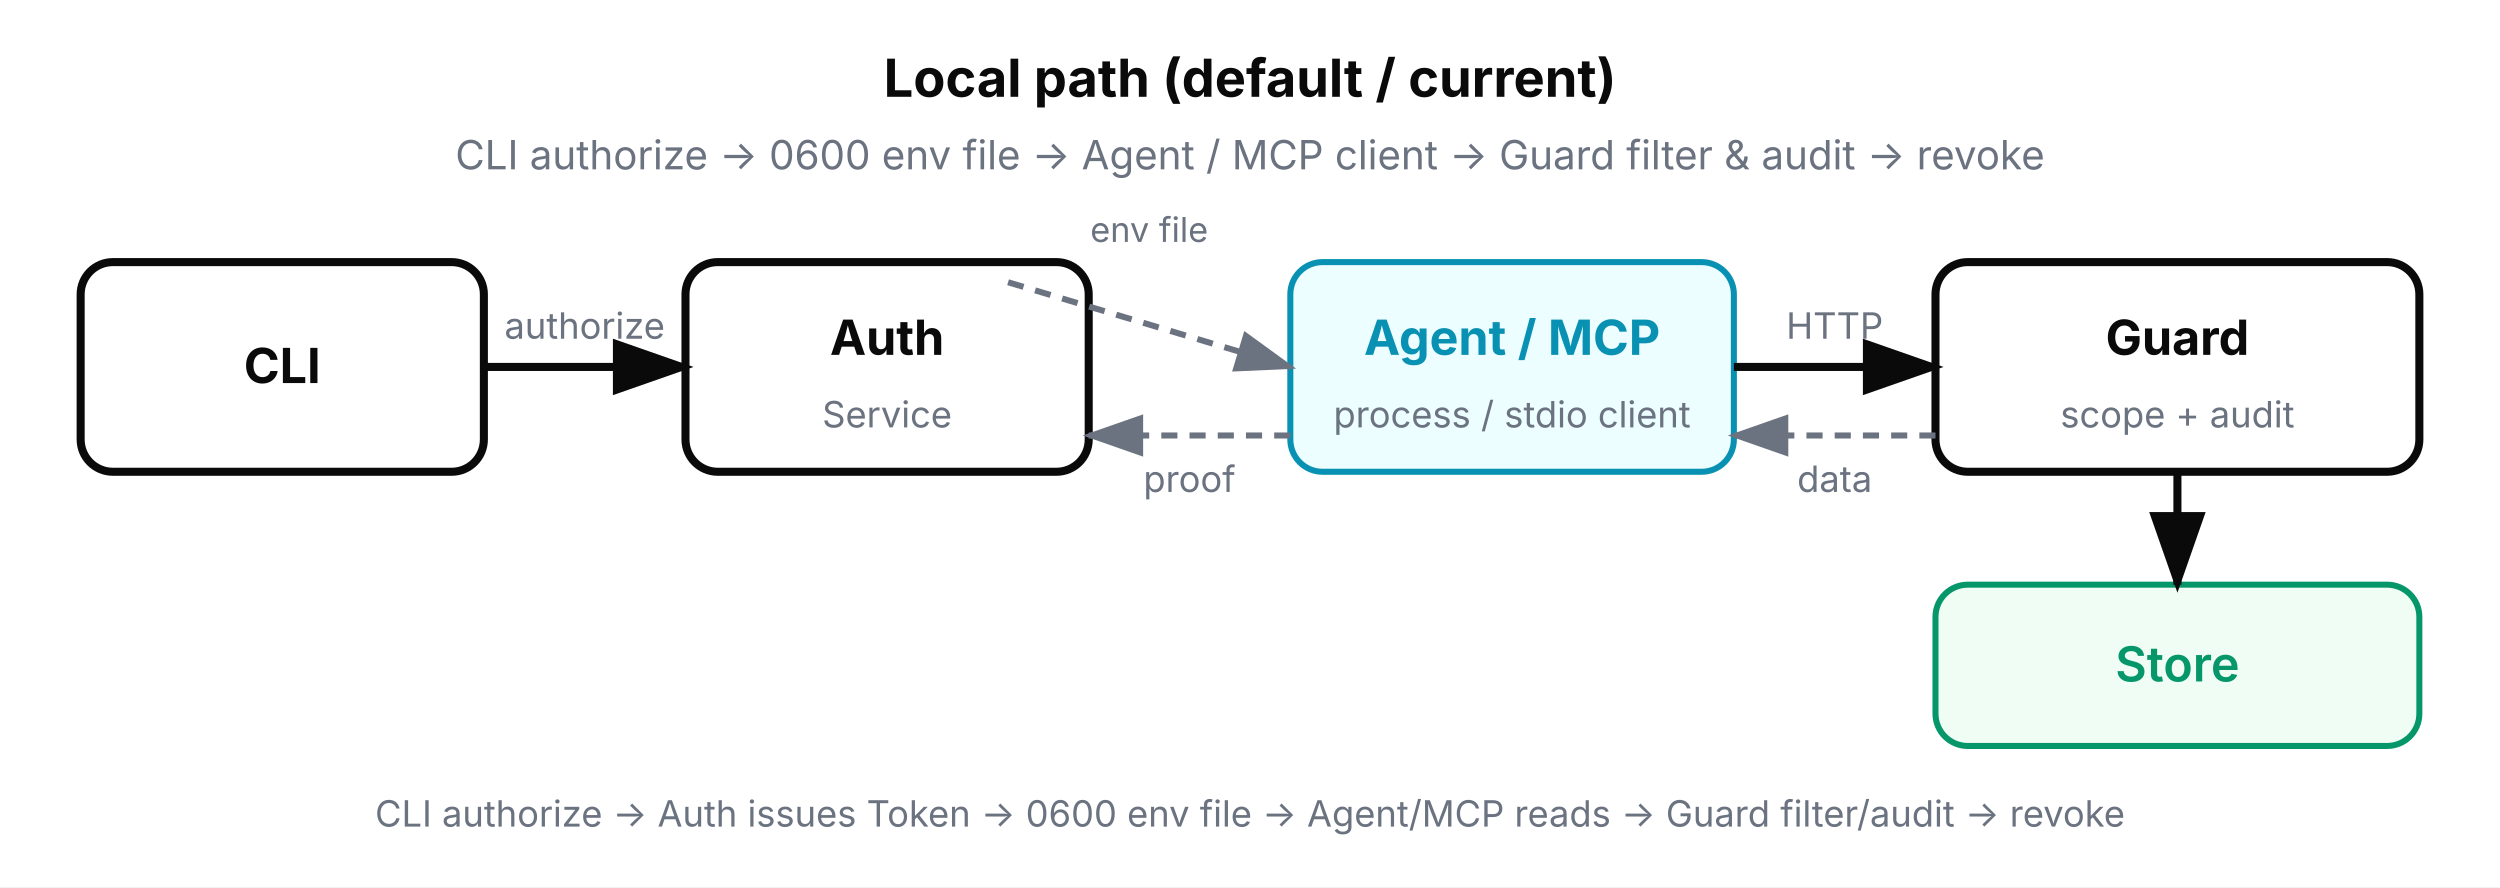
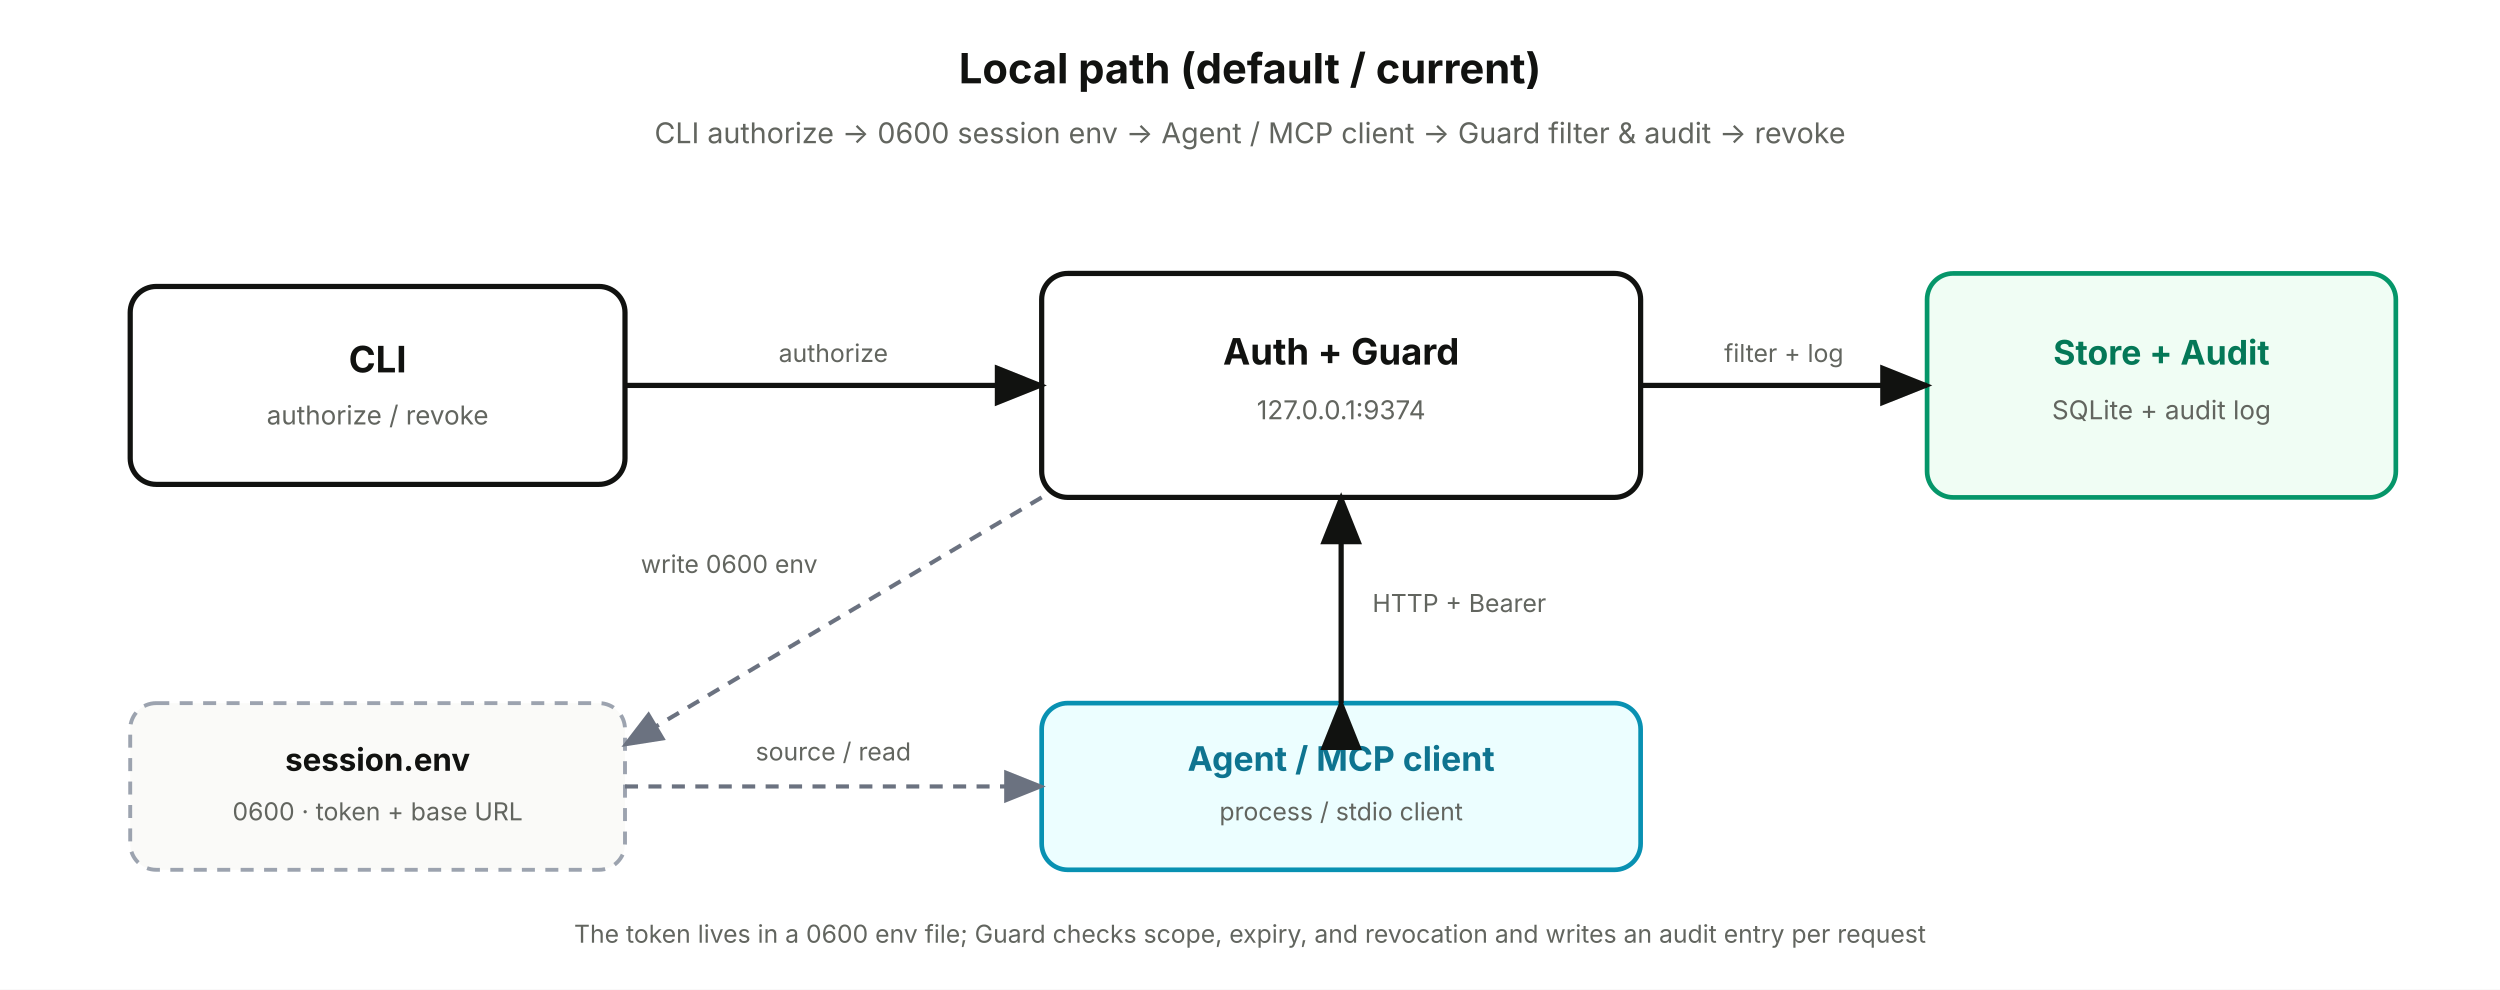
- <svg xmlns="http://www.w3.org/2000/svg" viewBox="0 0 620 220" role="img" aria-label="Local path">
-   <rect x="0" y="0" width="620" height="220" fill="#FFFFFF" />
+ <svg xmlns="http://www.w3.org/2000/svg" viewBox="0 0 960 380" role="img" aria-label="Local path">
+   <rect x="0" y="0" width="960" height="380" fill="#FFFFFF" />
  <defs>
-     <marker id="a" markerWidth="10" markerHeight="7" refX="9" refY="3.5" orient="auto">
-       <polygon points="0 0,10 3.5,0 7" fill="#0A0A0A" />
+     <marker id="arrow" markerWidth="10" markerHeight="8" refX="9" refY="4" orient="auto">
+       <polygon points="0 0,10 4,0 8" fill="#111210" />
    </marker>
-     <marker id="r" markerWidth="10" markerHeight="7" refX="9" refY="3.5" orient="auto">
-       <polygon points="0 0,10 3.5,0 7" fill="#6B7280" />
+     <marker id="arrow-soft" markerWidth="10" markerHeight="8" refX="9" refY="4" orient="auto">
+       <polygon points="0 0,10 4,0 8" fill="#6B7280" />
    </marker>
  </defs>
-   <text x="310" y="24" text-anchor="middle" fill="#0A0A0A" font-size="13" font-family="Inter, system-ui, sans-serif" font-weight="700">Local path (default / current)</text>
-   <text x="310" y="42" text-anchor="middle" fill="#6B7280" font-size="10" font-family="Inter, system-ui, sans-serif">CLI authorize → 0600 env file → Agent / MCP client → Guard filter &amp; audit → revoke</text>
-   <rect x="20" y="65" width="100" height="52" rx="8" fill="#FFFFFF" stroke="#0A0A0A" stroke-width="2" />
-   <text x="70" y="95" text-anchor="middle" fill="#0A0A0A" font-size="12" font-family="Inter, system-ui, sans-serif" font-weight="700">CLI</text>
-   <rect x="170" y="65" width="100" height="52" rx="8" fill="#FFFFFF" stroke="#0A0A0A" stroke-width="2" />
-   <text x="220" y="88" text-anchor="middle" fill="#0A0A0A" font-size="12" font-family="Inter, system-ui, sans-serif" font-weight="700">Auth</text>
-   <text x="220" y="106" text-anchor="middle" fill="#6B7280" font-size="9" font-family="Inter, system-ui, sans-serif">Service</text>
-   <rect x="320" y="65" width="110" height="52" rx="8" fill="#ECFEFF" stroke="#0891B2" stroke-width="1.5" />
-   <text x="375" y="88" text-anchor="middle" fill="#0891B2" font-size="12" font-family="Inter, system-ui, sans-serif" font-weight="700">Agent / MCP</text>
-   <text x="375" y="106" text-anchor="middle" fill="#6B7280" font-size="9" font-family="Inter, system-ui, sans-serif">process / stdio client</text>
-   <rect x="480" y="65" width="120" height="52" rx="8" fill="#FFFFFF" stroke="#0A0A0A" stroke-width="2" />
-   <text x="540" y="88" text-anchor="middle" fill="#0A0A0A" font-size="12" font-family="Inter, system-ui, sans-serif" font-weight="700">Guard</text>
-   <text x="540" y="106" text-anchor="middle" fill="#6B7280" font-size="9" font-family="Inter, system-ui, sans-serif">scope + audit</text>
-   <rect x="480" y="145" width="120" height="40" rx="8" fill="#F0FDF4" stroke="#059669" stroke-width="1.5" />
-   <text x="540" y="169" text-anchor="middle" fill="#059669" font-size="12" font-family="Inter, system-ui, sans-serif" font-weight="600">Store</text>
-   <line x1="120" y1="91" x2="170" y2="91" stroke="#0A0A0A" stroke-width="2" marker-end="url(#a)" />
-   <text x="145" y="84" text-anchor="middle" fill="#6B7280" font-size="9" font-family="Inter, system-ui, sans-serif">authorize</text>
-   <line x1="250" y1="70" x2="320" y2="91" stroke="#6B7280" stroke-width="1.5" stroke-dasharray="4 3" marker-end="url(#r)" />
-   <text x="285" y="60" text-anchor="middle" fill="#6B7280" font-size="8.5" font-family="Inter, system-ui, sans-serif">env file</text>
-   <line x1="430" y1="91" x2="480" y2="91" stroke="#0A0A0A" stroke-width="2" marker-end="url(#a)" />
-   <text x="455" y="84" text-anchor="middle" fill="#6B7280" font-size="9" font-family="Inter, system-ui, sans-serif">HTTP</text>
-   <line x1="540" y1="117" x2="540" y2="145" stroke="#0A0A0A" stroke-width="2" marker-end="url(#a)" />
-   <line x1="480" y1="108" x2="430" y2="108" stroke="#6B7280" stroke-width="1.5" stroke-dasharray="4 3" marker-end="url(#r)" />
-   <text x="455" y="122" text-anchor="middle" fill="#6B7280" font-size="9" font-family="Inter, system-ui, sans-serif">data</text>
-   <line x1="320" y1="108" x2="270" y2="108" stroke="#6B7280" stroke-width="1.5" stroke-dasharray="4 3" marker-end="url(#r)" />
-   <text x="295" y="122" text-anchor="middle" fill="#6B7280" font-size="9" font-family="Inter, system-ui, sans-serif">proof</text>
-   <text x="310" y="205" text-anchor="middle" fill="#6B7280" font-size="9" font-family="Inter, system-ui, sans-serif">CLI authorize → Auth issues Token → 0600 env file → Agent/MCP reads → Guard filter/audit → revoke</text>
+   <text x="480" y="32" text-anchor="middle" fill="#111210" font-family="Inter, system-ui, sans-serif" font-size="16" font-weight="700">Local path (default / current)</text>
+   <text x="480" y="55" text-anchor="middle" fill="#62655F" font-family="Inter, system-ui, sans-serif" font-size="11">CLI authorize → 0600 session env → Agent / MCP client → Guard filter &amp; audit → revoke</text>
+   <rect x="50" y="110" width="190" height="76" rx="10" fill="#FFFFFF" stroke="#111210" stroke-width="2" />
+   <text x="145" y="143" text-anchor="middle" fill="#111210" font-family="Inter, system-ui, sans-serif" font-size="14" font-weight="700">CLI</text>
+   <text x="145" y="163" text-anchor="middle" fill="#62655F" font-family="Inter, system-ui, sans-serif" font-size="10">authorize / revoke</text>
+   <rect x="400" y="105" width="230" height="86" rx="10" fill="#FFFFFF" stroke="#111210" stroke-width="2" />
+   <text x="515" y="140" text-anchor="middle" fill="#111210" font-family="Inter, system-ui, sans-serif" font-size="14" font-weight="700">Auth + Guard</text>
+   <text x="515" y="161" text-anchor="middle" fill="#62655F" font-family="Inter, system-ui, sans-serif" font-size="10">127.0.0.1:9374</text>
+   <rect x="740" y="105" width="180" height="86" rx="10" fill="#F0FDF4" stroke="#059669" stroke-width="1.8" />
+   <text x="830" y="140" text-anchor="middle" fill="#047857" font-family="Inter, system-ui, sans-serif" font-size="13" font-weight="700">Store + Audit</text>
+   <text x="830" y="161" text-anchor="middle" fill="#62655F" font-family="Inter, system-ui, sans-serif" font-size="10">SQLite + audit log</text>
+   <rect x="50" y="270" width="190" height="64" rx="10" fill="#FAFAF8" stroke="#9CA3AF" stroke-width="1.5" stroke-dasharray="5 4" />
+   <text x="145" y="296" text-anchor="middle" fill="#111210" font-family="Inter, system-ui, sans-serif" font-size="12" font-weight="700">session.env</text>
+   <text x="145" y="315" text-anchor="middle" fill="#62655F" font-family="Inter, system-ui, sans-serif" font-size="9.5">0600 · token + base URL</text>
+   <rect x="400" y="270" width="230" height="64" rx="10" fill="#ECFEFF" stroke="#0891B2" stroke-width="1.8" />
+   <text x="515" y="296" text-anchor="middle" fill="#0E7490" font-family="Inter, system-ui, sans-serif" font-size="13" font-weight="700">Agent / MCP client</text>
+   <text x="515" y="315" text-anchor="middle" fill="#62655F" font-family="Inter, system-ui, sans-serif" font-size="9.5">process / stdio client</text>
+   <line x1="240" y1="148" x2="400" y2="148" stroke="#111210" stroke-width="2" marker-end="url(#arrow)" />
+   <text x="320" y="139" text-anchor="middle" fill="#62655F" font-family="Inter, system-ui, sans-serif" font-size="9.5">authorize</text>
+   <line x1="630" y1="148" x2="740" y2="148" stroke="#111210" stroke-width="2" marker-end="url(#arrow)" />
+   <text x="685" y="139" text-anchor="middle" fill="#62655F" font-family="Inter, system-ui, sans-serif" font-size="9.5">filter + log</text>
+   <line x1="400" y1="191" x2="240" y2="286" stroke="#6B7280" stroke-width="1.6" stroke-dasharray="5 4" marker-end="url(#arrow-soft)" />
+   <text x="280" y="220" text-anchor="middle" fill="#62655F" font-family="Inter, system-ui, sans-serif" font-size="9.5">write 0600 env</text>
+   <line x1="240" y1="302" x2="400" y2="302" stroke="#6B7280" stroke-width="1.6" stroke-dasharray="5 4" marker-end="url(#arrow-soft)" />
+   <text x="320" y="292" text-anchor="middle" fill="#62655F" font-family="Inter, system-ui, sans-serif" font-size="9.5">source / read</text>
+   <line x1="515" y1="270" x2="515" y2="191" stroke="#111210" stroke-width="2" marker-start="url(#arrow)" marker-end="url(#arrow)" />
+   <text x="527" y="235" text-anchor="start" fill="#62655F" font-family="Inter, system-ui, sans-serif" font-size="9.5">HTTP + Bearer</text>
+   <text x="480" y="362" text-anchor="middle" fill="#62655F" font-family="Inter, system-ui, sans-serif" font-size="9.5">The token lives in a 0600 env file; Guard checks scope, expiry, and revocation and writes an audit entry per request</text>
</svg>
